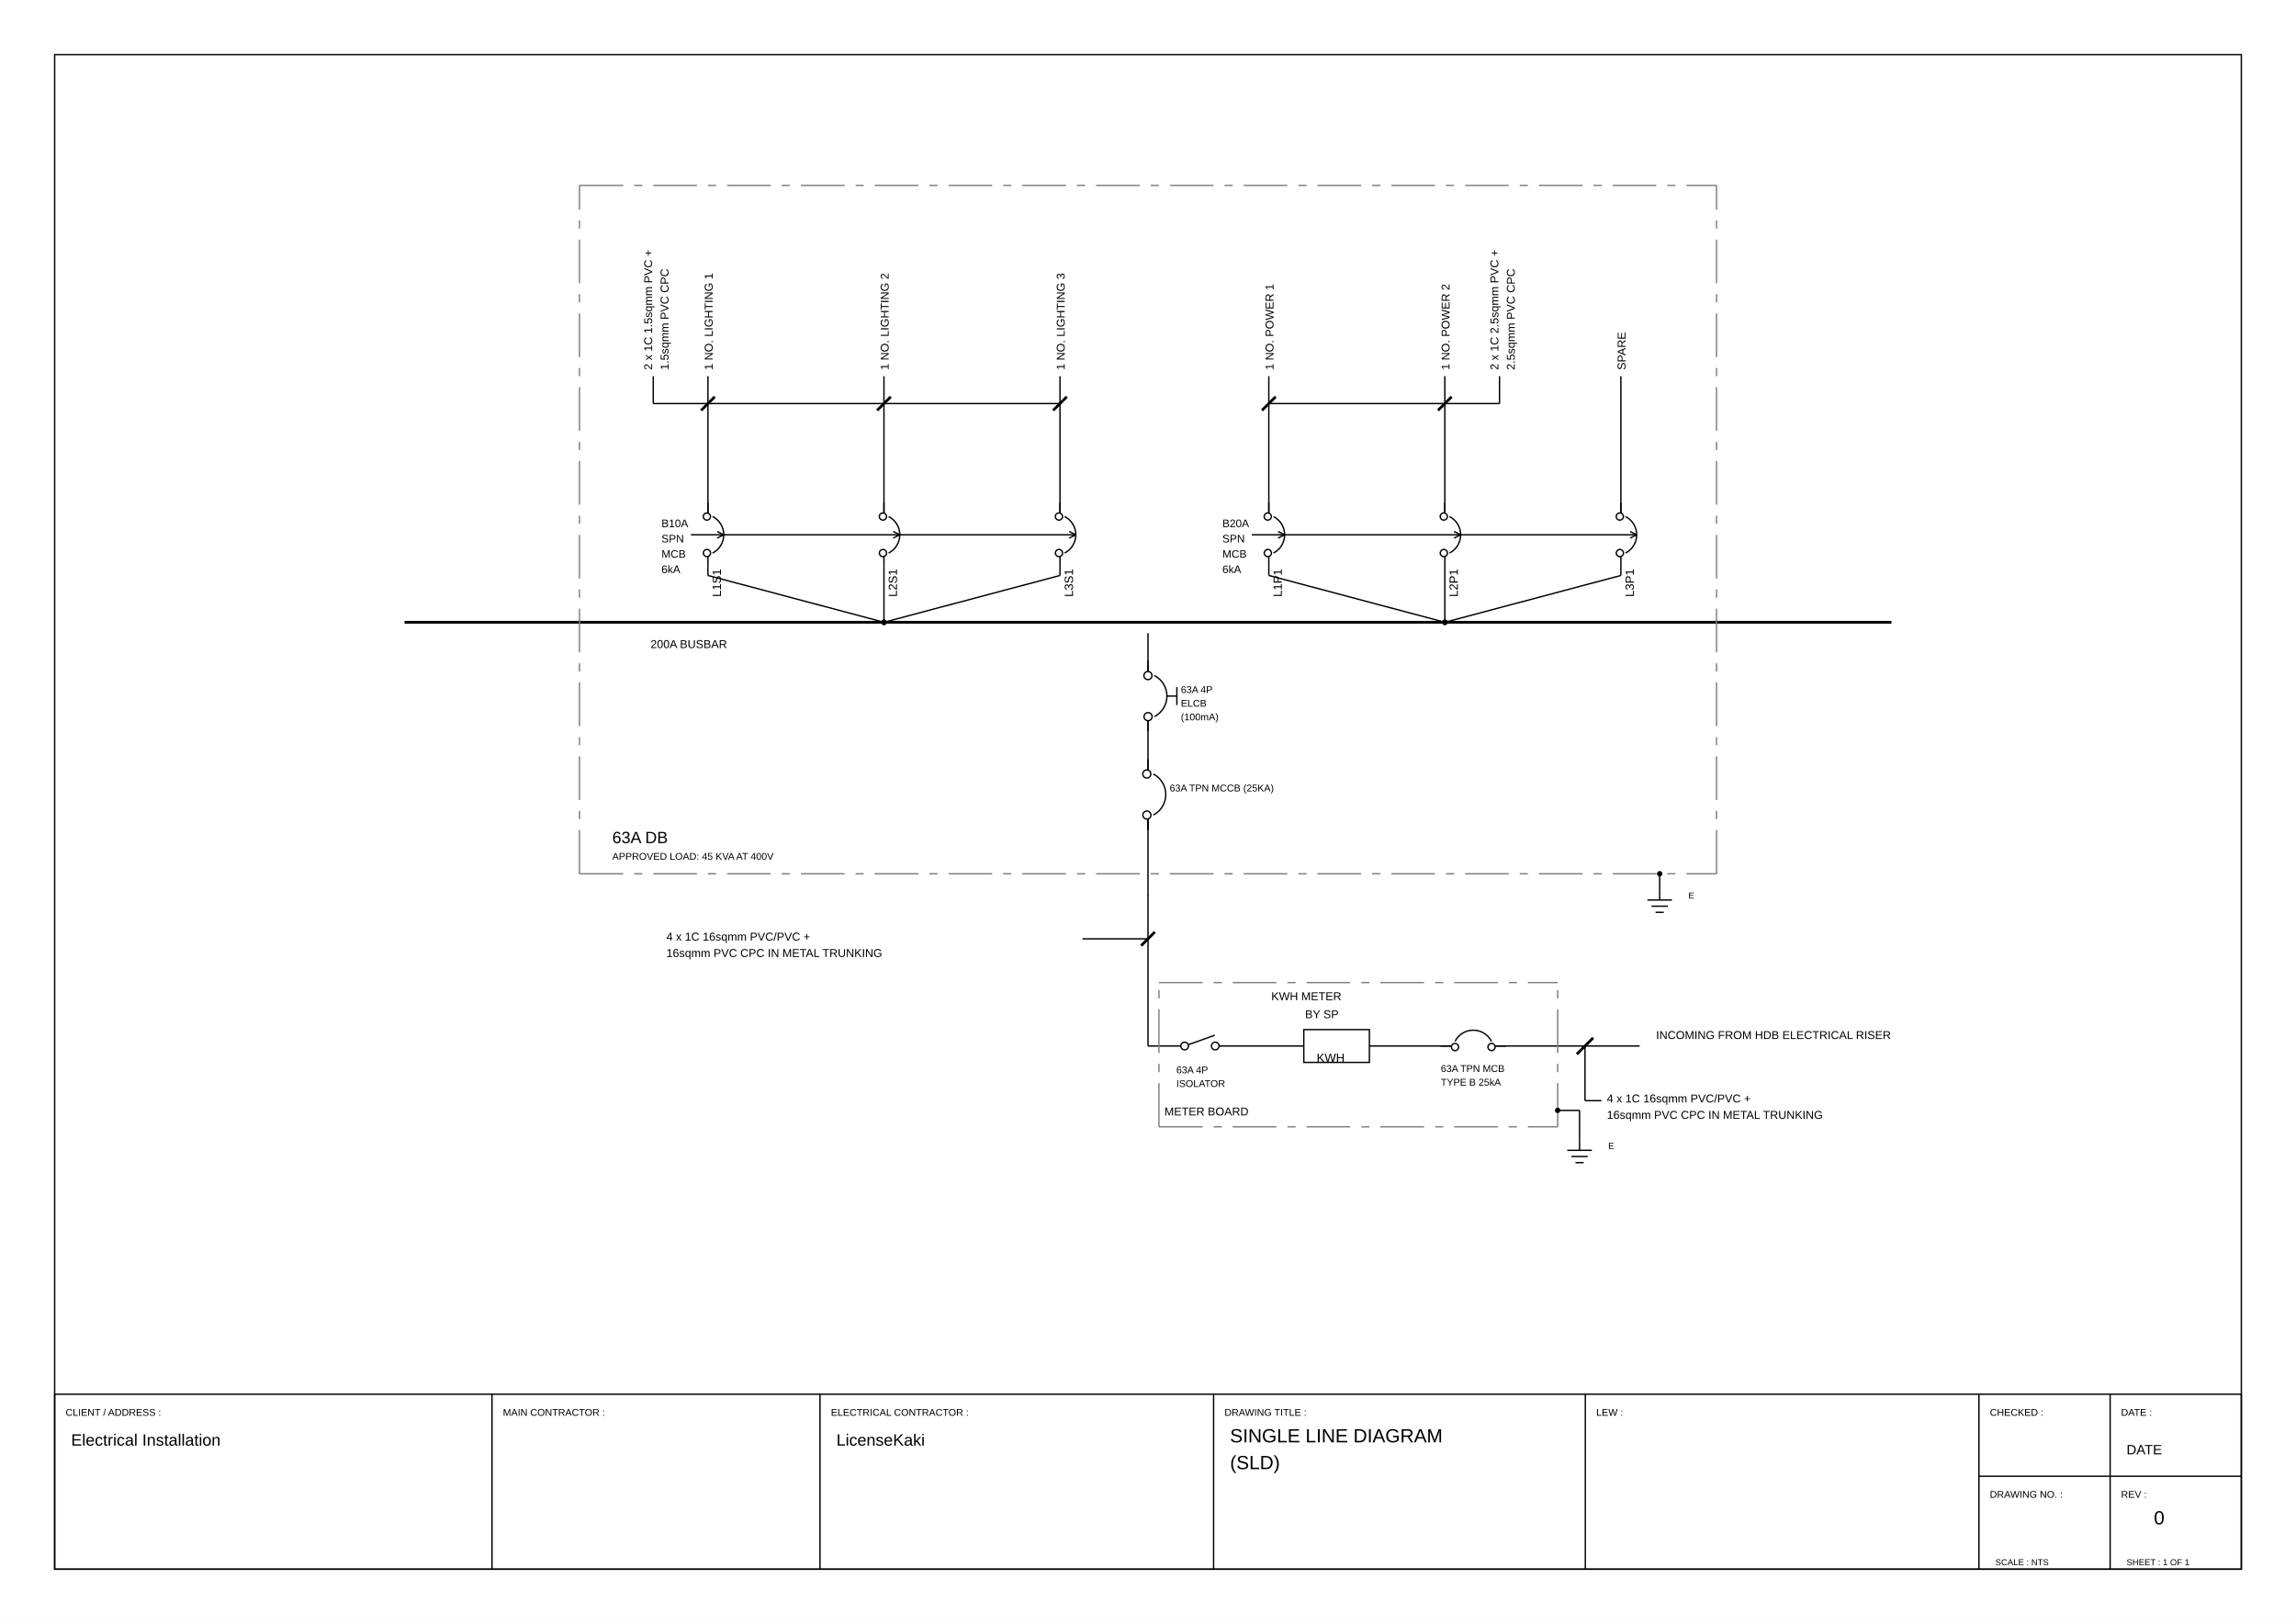
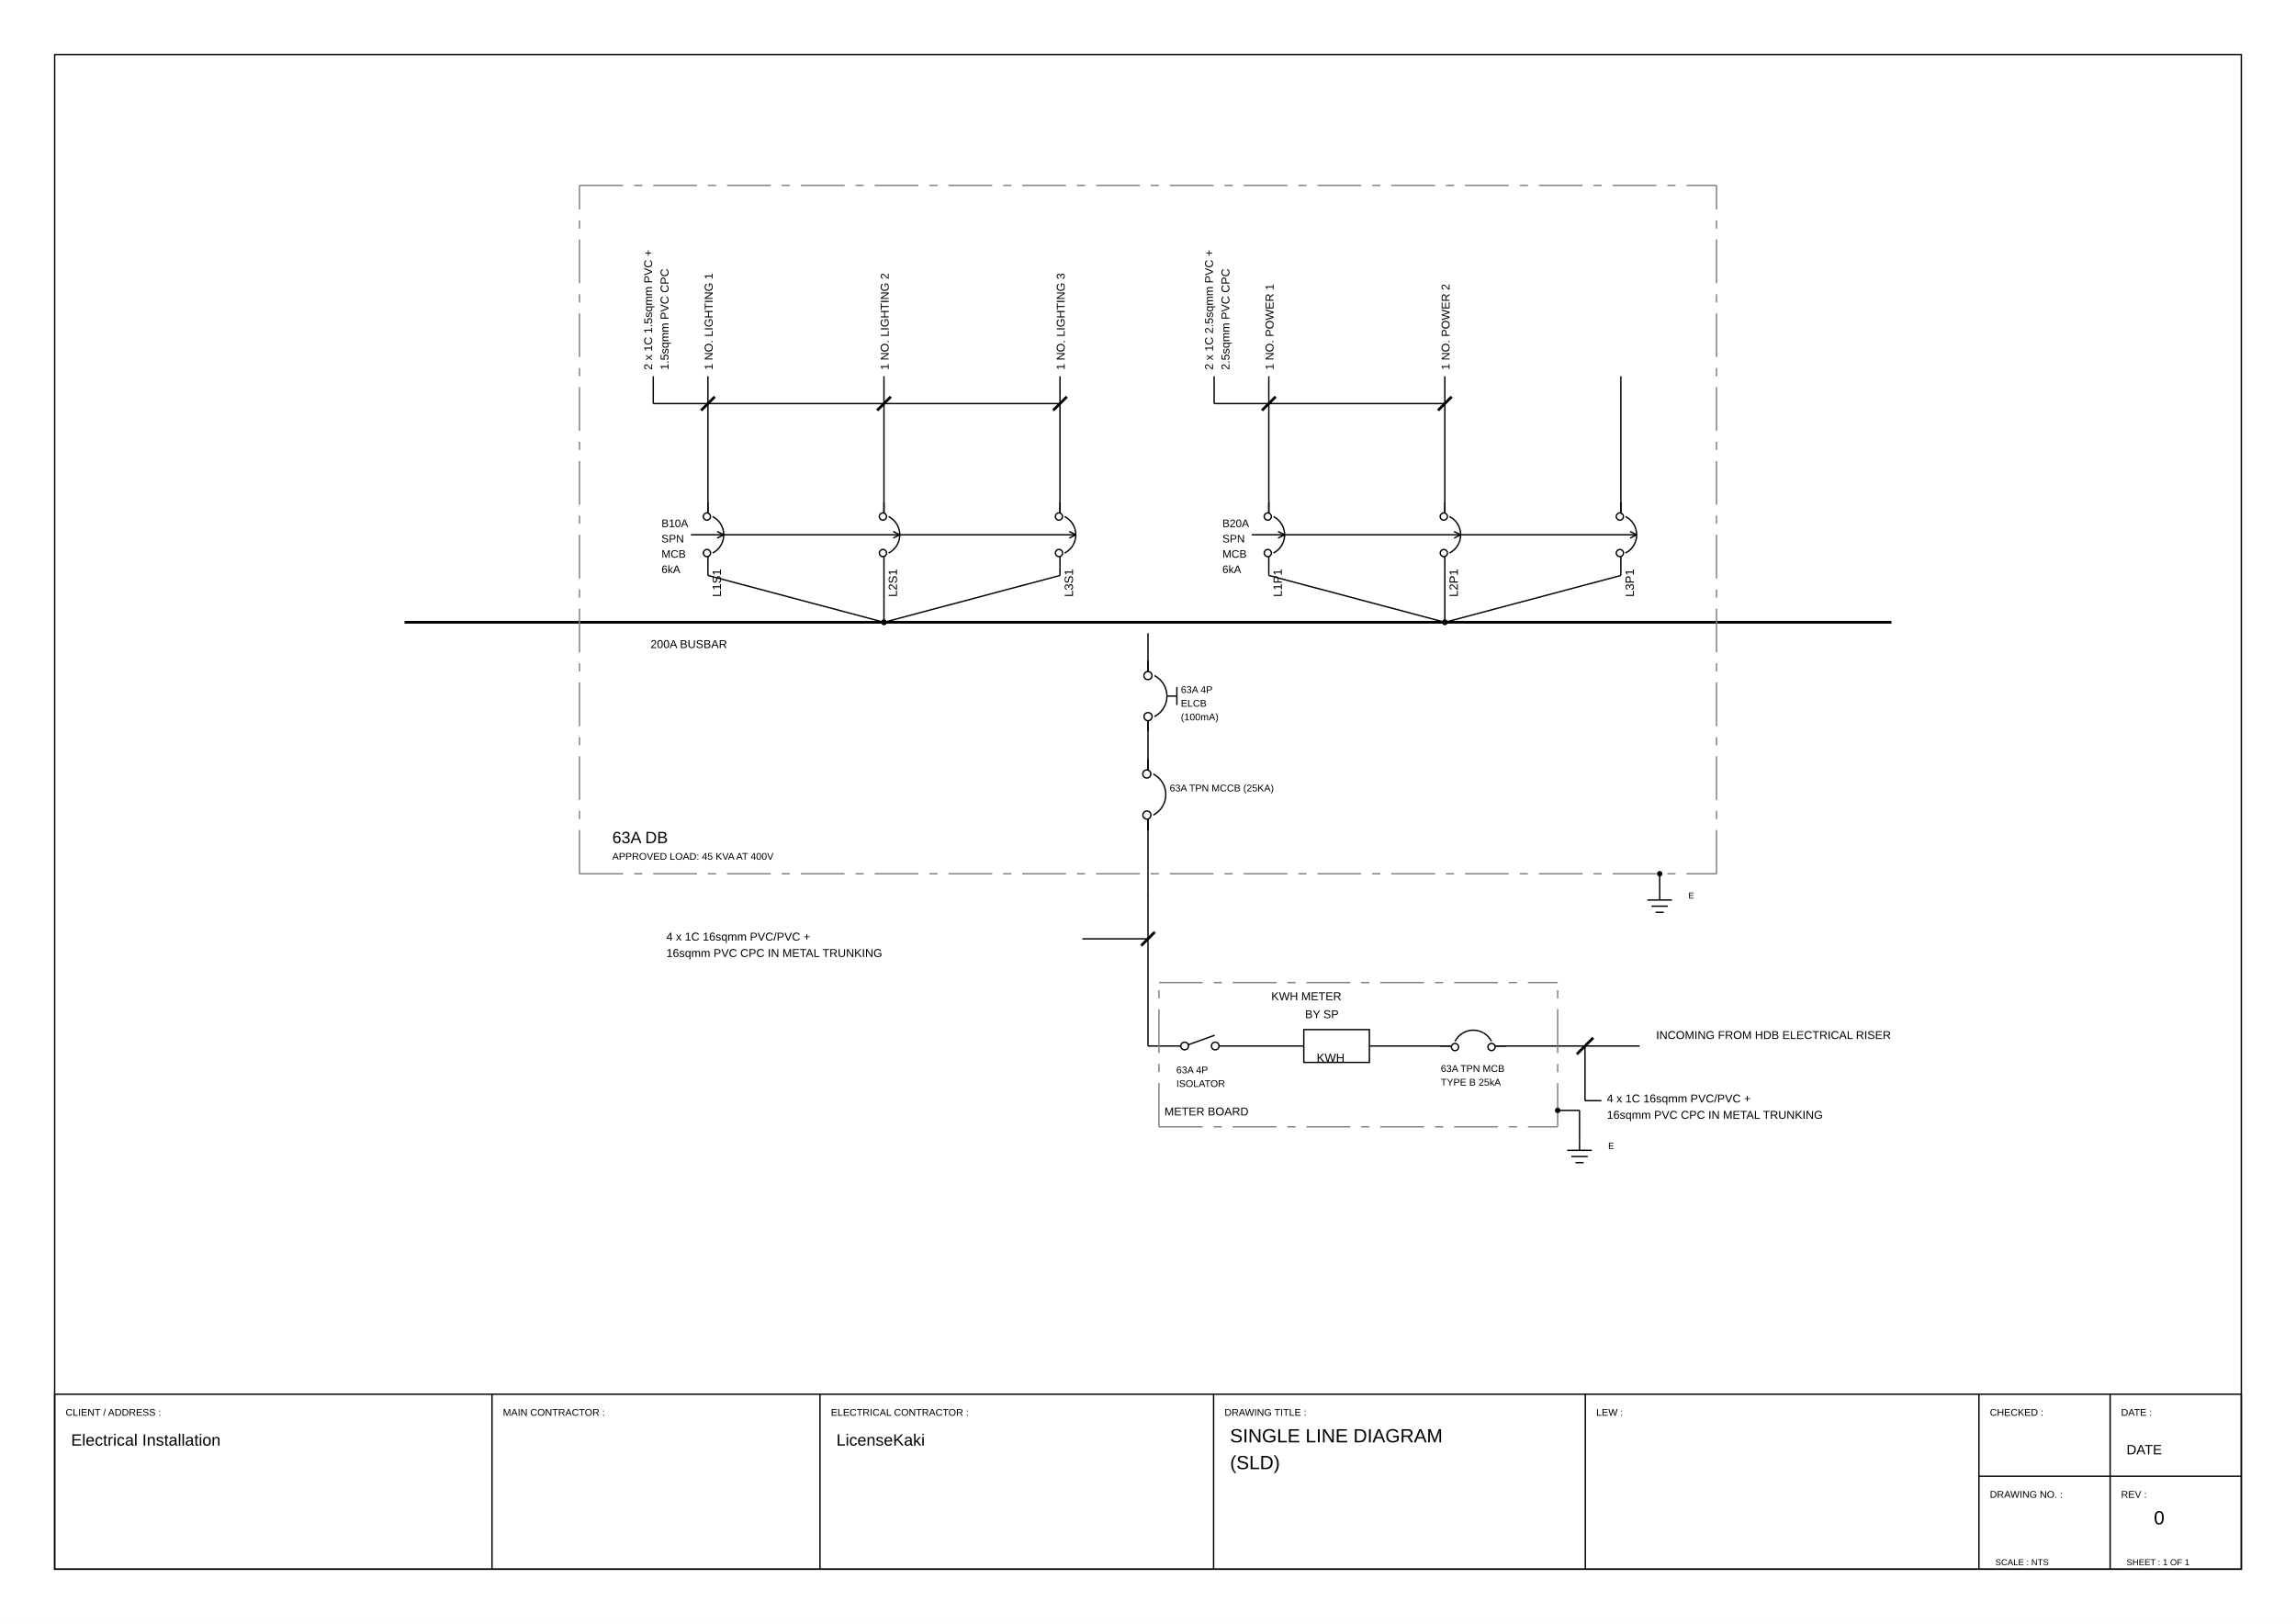
<svg xmlns="http://www.w3.org/2000/svg" viewBox="0 0 420.0 297.0" width="420.0mm" height="297.0mm">
  <rect width="420.0" height="297.0" fill="white" />
  <polygon points="10.00,287.00 410.00,287.00 410.00,10.00 10.00,10.00" stroke="#000000" stroke-width="0.25" fill="none" />
  <polygon points="10.00,287.00 410.00,287.00 410.00,255.00 10.00,255.00" stroke="#000000" stroke-width="0.25" fill="none" />
  <line x1="90.00" y1="255.00" x2="90.00" y2="287.00" stroke="#000000" stroke-width="0.25" fill="none" />
  <line x1="150.00" y1="255.00" x2="150.00" y2="287.00" stroke="#000000" stroke-width="0.25" fill="none" />
  <line x1="222.00" y1="255.00" x2="222.00" y2="287.00" stroke="#000000" stroke-width="0.25" fill="none" />
  <line x1="290.00" y1="255.00" x2="290.00" y2="287.00" stroke="#000000" stroke-width="0.25" fill="none" />
  <line x1="362.00" y1="255.00" x2="362.00" y2="287.00" stroke="#000000" stroke-width="0.25" fill="none" />
  <line x1="362.00" y1="270.00" x2="410.00" y2="270.00" stroke="#000000" stroke-width="0.25" fill="none" />
  <line x1="386.00" y1="255.00" x2="386.00" y2="287.00" stroke="#000000" stroke-width="0.25" fill="none" />
  <text x="12.00" y="258.94" font-family="Arial, Helvetica, sans-serif" font-size="1.8" fill="#000000">CLIENT / ADDRESS :</text>
  <text x="92.00" y="258.94" font-family="Arial, Helvetica, sans-serif" font-size="1.8" fill="#000000">MAIN CONTRACTOR :</text>
  <text x="152.00" y="258.94" font-family="Arial, Helvetica, sans-serif" font-size="1.8" fill="#000000">ELECTRICAL CONTRACTOR :</text>
  <text x="224.00" y="258.94" font-family="Arial, Helvetica, sans-serif" font-size="1.8" fill="#000000">DRAWING TITLE :</text>
  <text x="292.00" y="258.94" font-family="Arial, Helvetica, sans-serif" font-size="1.8" fill="#000000">LEW :</text>
  <text x="364.00" y="258.94" font-family="Arial, Helvetica, sans-serif" font-size="1.8" fill="#000000">CHECKED :</text>
  <text x="388.00" y="258.94" font-family="Arial, Helvetica, sans-serif" font-size="1.8" fill="#000000">DATE :</text>
  <text x="364.00" y="273.94" font-family="Arial, Helvetica, sans-serif" font-size="1.8" fill="#000000">DRAWING NO. :</text>
  <text x="388.00" y="273.94" font-family="Arial, Helvetica, sans-serif" font-size="1.8" fill="#000000">REV :</text>
  <circle cx="222.30" cy="191.31" r="0.70" stroke="#000000" stroke-width="0.25" fill="none" />
  <circle cx="216.70" cy="191.31" r="0.70" stroke="#000000" stroke-width="0.25" fill="none" />
  <polyline points="217.36,191.08 222.21,189.34" stroke="#000000" stroke-width="0.25" fill="none" />
  <text x="215.18" y="196.30" font-family="Arial, Helvetica, sans-serif" font-size="1.8" fill="#000000">
    <tspan x="215.18">63A 4P</tspan>
    <tspan x="215.18" dy="2.5">ISOLATOR</tspan>
  </text>
  <polygon points="238.50,188.31 250.50,188.31 250.50,194.31 238.50,194.31" stroke="#000000" stroke-width="0.25" fill="none" />
  <text x="240.84" y="194.23" font-family="Arial, Helvetica, sans-serif" font-size="2.2" fill="#000000">KWH</text>
  <text x="232.55" y="182.93" font-family="Arial, Helvetica, sans-serif" font-size="2.1" fill="#000000">KWH METER</text>
  <text x="238.74" y="186.23" font-family="Arial, Helvetica, sans-serif" font-size="2.1" fill="#000000">BY SP</text>
  <path d="M 272.84,190.46 A 3.75,3.75 0 0,0 266.16,190.46" stroke="#000000" stroke-width="0.25" fill="none" />
  <circle cx="266.16" cy="191.50" r="0.66" stroke="#000000" stroke-width="0.25" fill="none" />
  <circle cx="272.84" cy="191.49" r="0.66" stroke="#000000" stroke-width="0.25" fill="none" />
  <line x1="265.50" y1="191.31" x2="263.50" y2="191.31" stroke="#000000" stroke-width="0.25" fill="none" />
  <line x1="273.50" y1="191.31" x2="275.50" y2="191.31" stroke="#000000" stroke-width="0.25" fill="none" />
  <text x="263.56" y="196.05" font-family="Arial, Helvetica, sans-serif" font-size="1.8" fill="#000000">
    <tspan x="263.56">63A TPN MCB</tspan>
    <tspan x="263.56" dy="2.5">TYPE B 25kA</tspan>
  </text>
  <text x="302.94" y="190.03" font-family="Arial, Helvetica, sans-serif" font-size="2.1" fill="#000000">INCOMING FROM HDB ELECTRICAL RISER</text>
  <text x="293.94" y="201.63" font-family="Arial, Helvetica, sans-serif" font-size="2.1" fill="#000000">
    <tspan x="293.94">4 x 1C 16sqmm PVC/PVC +</tspan>
    <tspan x="293.94" dy="3.0">16sqmm PVC CPC IN METAL TRUNKING</tspan>
  </text>
  <text x="213.00" y="204.01" font-family="Arial, Helvetica, sans-serif" font-size="2.1" fill="#000000">METER BOARD</text>
  <line x1="288.94" y1="208.59" x2="288.94" y2="210.39" stroke="#000000" stroke-width="0.25" fill="none" />
  <line x1="286.69" y1="210.39" x2="291.19" y2="210.39" stroke="#000000" stroke-width="0.25" fill="none" />
  <line x1="287.44" y1="211.52" x2="290.44" y2="211.52" stroke="#000000" stroke-width="0.25" fill="none" />
  <line x1="288.19" y1="212.64" x2="289.69" y2="212.64" stroke="#000000" stroke-width="0.25" fill="none" />
  <text x="294.19" y="210.12" font-family="Arial, Helvetica, sans-serif" font-size="1.6" fill="#000000">E</text>
  <path d="M 210.96,149.07 A 4.22,4.22 0 0,0 210.96,141.56" stroke="#000000" stroke-width="0.25" fill="none" />
  <circle cx="209.78" cy="141.56" r="0.74" stroke="#000000" stroke-width="0.25" fill="none" />
  <circle cx="209.80" cy="149.07" r="0.74" stroke="#000000" stroke-width="0.25" fill="none" />
  <line x1="210.00" y1="149.81" x2="210.00" y2="151.81" stroke="#000000" stroke-width="0.25" fill="none" />
  <line x1="210.00" y1="140.81" x2="210.00" y2="138.81" stroke="#000000" stroke-width="0.25" fill="none" />
  <text x="213.96" y="144.75" font-family="Arial, Helvetica, sans-serif" font-size="1.8" fill="#000000">63A TPN MCCB (25KA)</text>
  <path d="M 211.17,131.07 A 4.22,4.22 0 0,0 211.17,123.56" stroke="#000000" stroke-width="0.25" fill="none" />
  <circle cx="209.99" cy="123.56" r="0.74" stroke="#000000" stroke-width="0.25" fill="none" />
  <circle cx="210.01" cy="131.07" r="0.74" stroke="#000000" stroke-width="0.25" fill="none" />
  <line x1="213.47" y1="127.31" x2="215.28" y2="127.31" stroke="#000000" stroke-width="0.25" fill="none" />
  <line x1="215.28" y1="128.95" x2="215.28" y2="125.67" stroke="#000000" stroke-width="0.25" fill="none" />
  <line x1="210.00" y1="131.81" x2="210.00" y2="133.81" stroke="#000000" stroke-width="0.25" fill="none" />
  <line x1="210.00" y1="122.81" x2="210.00" y2="120.81" stroke="#000000" stroke-width="0.25" fill="none" />
  <text x="216.01" y="126.75" font-family="Arial, Helvetica, sans-serif" font-size="1.8" fill="#000000">
    <tspan x="216.01">63A 4P</tspan>
    <tspan x="216.01" dy="2.5">ELCB </tspan>
    <tspan x="216.01" dy="2.5">(100mA)</tspan>
  </text>
  <line x1="74.00" y1="113.81" x2="346.00" y2="113.81" stroke="#000000" stroke-width="0.50" fill="none" />
  <text x="119.00" y="118.53" font-family="Arial, Helvetica, sans-serif" font-size="2.1" fill="#000000">200A BUSBAR</text>
  <text x="131.00" y="110.07" font-family="Arial, Helvetica, sans-serif" font-size="2.2" fill="#000000" transform="rotate(-90.0,131.00,109.19)">L1S1</text>
  <path d="M 130.35,101.15 A 3.75,3.75 0 0,0 130.35,94.47" stroke="#000000" stroke-width="0.25" fill="none" />
  <circle cx="129.31" cy="94.47" r="0.66" stroke="#000000" stroke-width="0.25" fill="none" />
  <circle cx="129.32" cy="101.15" r="0.66" stroke="#000000" stroke-width="0.25" fill="none" />
  <line x1="129.50" y1="101.81" x2="129.50" y2="103.81" stroke="#000000" stroke-width="0.25" fill="none" />
  <line x1="129.50" y1="93.81" x2="129.50" y2="91.81" stroke="#000000" stroke-width="0.25" fill="none" />
  <line x1="126.39" y1="97.81" x2="132.39" y2="97.81" stroke="#000000" stroke-width="0.25" fill="none" />
  <line x1="132.39" y1="97.81" x2="131.19" y2="97.21" stroke="#000000" stroke-width="0.25" fill="none" />
  <line x1="132.39" y1="97.81" x2="131.19" y2="98.41" stroke="#000000" stroke-width="0.25" fill="none" />
  <text x="121.00" y="96.41" font-family="Arial, Helvetica, sans-serif" font-size="2.0" fill="#000000">
    <tspan x="121.00">B10A</tspan>
    <tspan x="121.00" dy="2.8">SPN</tspan>
    <tspan x="121.00" dy="2.8">MCB</tspan>
    <tspan x="121.00" dy="2.8">6kA</tspan>
  </text>
  <text x="129.50" y="68.53" font-family="Arial, Helvetica, sans-serif" font-size="2.1" fill="#000000" transform="rotate(-90.0,129.50,67.67)">1 NO. LIGHTING 1</text>
  <text x="163.20" y="110.07" font-family="Arial, Helvetica, sans-serif" font-size="2.2" fill="#000000" transform="rotate(-90.0,163.20,109.19)">L2S1</text>
  <path d="M 162.55,101.15 A 3.75,3.75 0 0,0 162.55,94.47" stroke="#000000" stroke-width="0.25" fill="none" />
  <circle cx="161.51" cy="94.47" r="0.66" stroke="#000000" stroke-width="0.25" fill="none" />
  <circle cx="161.52" cy="101.15" r="0.66" stroke="#000000" stroke-width="0.25" fill="none" />
  <line x1="161.70" y1="101.81" x2="161.70" y2="103.81" stroke="#000000" stroke-width="0.25" fill="none" />
  <line x1="161.70" y1="93.81" x2="161.70" y2="91.81" stroke="#000000" stroke-width="0.25" fill="none" />
  <line x1="132.39" y1="97.81" x2="164.59" y2="97.81" stroke="#000000" stroke-width="0.25" fill="none" />
  <line x1="164.59" y1="97.81" x2="163.39" y2="97.21" stroke="#000000" stroke-width="0.25" fill="none" />
  <line x1="164.59" y1="97.81" x2="163.39" y2="98.41" stroke="#000000" stroke-width="0.25" fill="none" />
  <text x="161.70" y="68.53" font-family="Arial, Helvetica, sans-serif" font-size="2.1" fill="#000000" transform="rotate(-90.0,161.70,67.67)">1 NO. LIGHTING 2</text>
  <text x="195.40" y="110.07" font-family="Arial, Helvetica, sans-serif" font-size="2.2" fill="#000000" transform="rotate(-90.0,195.40,109.19)">L3S1</text>
  <path d="M 194.75,101.15 A 3.75,3.75 0 0,0 194.75,94.47" stroke="#000000" stroke-width="0.25" fill="none" />
  <circle cx="193.71" cy="94.47" r="0.66" stroke="#000000" stroke-width="0.25" fill="none" />
  <circle cx="193.72" cy="101.15" r="0.66" stroke="#000000" stroke-width="0.25" fill="none" />
  <line x1="193.90" y1="101.81" x2="193.90" y2="103.81" stroke="#000000" stroke-width="0.25" fill="none" />
  <line x1="193.90" y1="93.81" x2="193.90" y2="91.81" stroke="#000000" stroke-width="0.25" fill="none" />
  <line x1="164.59" y1="97.81" x2="196.79" y2="97.81" stroke="#000000" stroke-width="0.25" fill="none" />
  <line x1="196.79" y1="97.81" x2="195.59" y2="97.21" stroke="#000000" stroke-width="0.25" fill="none" />
  <line x1="196.79" y1="97.81" x2="195.59" y2="98.41" stroke="#000000" stroke-width="0.25" fill="none" />
  <text x="193.90" y="68.53" font-family="Arial, Helvetica, sans-serif" font-size="2.1" fill="#000000" transform="rotate(-90.0,193.90,67.67)">1 NO. LIGHTING 3</text>
  <text x="233.60" y="110.07" font-family="Arial, Helvetica, sans-serif" font-size="2.2" fill="#000000" transform="rotate(-90.0,233.60,109.19)">L1P1</text>
  <path d="M 232.95,101.15 A 3.75,3.75 0 0,0 232.95,94.47" stroke="#000000" stroke-width="0.25" fill="none" />
  <circle cx="231.91" cy="94.47" r="0.66" stroke="#000000" stroke-width="0.25" fill="none" />
  <circle cx="231.92" cy="101.15" r="0.66" stroke="#000000" stroke-width="0.25" fill="none" />
  <line x1="232.10" y1="101.81" x2="232.10" y2="103.81" stroke="#000000" stroke-width="0.25" fill="none" />
  <line x1="232.10" y1="93.81" x2="232.10" y2="91.81" stroke="#000000" stroke-width="0.25" fill="none" />
  <line x1="228.99" y1="97.81" x2="234.99" y2="97.81" stroke="#000000" stroke-width="0.25" fill="none" />
  <line x1="234.99" y1="97.81" x2="233.79" y2="97.21" stroke="#000000" stroke-width="0.25" fill="none" />
  <line x1="234.99" y1="97.81" x2="233.79" y2="98.41" stroke="#000000" stroke-width="0.25" fill="none" />
  <text x="223.60" y="96.41" font-family="Arial, Helvetica, sans-serif" font-size="2.0" fill="#000000">
    <tspan x="223.60">B20A</tspan>
    <tspan x="223.60" dy="2.8">SPN</tspan>
    <tspan x="223.60" dy="2.8">MCB</tspan>
    <tspan x="223.60" dy="2.8">6kA</tspan>
  </text>
  <text x="232.10" y="68.53" font-family="Arial, Helvetica, sans-serif" font-size="2.1" fill="#000000" transform="rotate(-90.0,232.10,67.67)">1 NO. POWER 1</text>
  <text x="265.80" y="110.07" font-family="Arial, Helvetica, sans-serif" font-size="2.2" fill="#000000" transform="rotate(-90.0,265.80,109.19)">L2P1</text>
  <path d="M 265.15,101.15 A 3.75,3.75 0 0,0 265.15,94.47" stroke="#000000" stroke-width="0.25" fill="none" />
  <circle cx="264.11" cy="94.47" r="0.66" stroke="#000000" stroke-width="0.25" fill="none" />
  <circle cx="264.12" cy="101.15" r="0.66" stroke="#000000" stroke-width="0.25" fill="none" />
  <line x1="264.30" y1="101.81" x2="264.30" y2="103.81" stroke="#000000" stroke-width="0.25" fill="none" />
  <line x1="264.30" y1="93.81" x2="264.30" y2="91.81" stroke="#000000" stroke-width="0.25" fill="none" />
  <line x1="234.99" y1="97.81" x2="267.19" y2="97.81" stroke="#000000" stroke-width="0.25" fill="none" />
  <line x1="267.19" y1="97.81" x2="265.99" y2="97.21" stroke="#000000" stroke-width="0.25" fill="none" />
  <line x1="267.19" y1="97.81" x2="265.99" y2="98.41" stroke="#000000" stroke-width="0.25" fill="none" />
  <text x="264.30" y="68.53" font-family="Arial, Helvetica, sans-serif" font-size="2.1" fill="#000000" transform="rotate(-90.0,264.30,67.67)">1 NO. POWER 2</text>
  <text x="298.00" y="110.07" font-family="Arial, Helvetica, sans-serif" font-size="2.2" fill="#000000" transform="rotate(-90.0,298.00,109.19)">L3P1</text>
  <path d="M 297.35,101.15 A 3.75,3.75 0 0,0 297.35,94.47" stroke="#000000" stroke-width="0.25" fill="none" />
  <circle cx="296.31" cy="94.47" r="0.66" stroke="#000000" stroke-width="0.25" fill="none" />
  <circle cx="296.32" cy="101.15" r="0.66" stroke="#000000" stroke-width="0.25" fill="none" />
  <line x1="296.50" y1="101.81" x2="296.50" y2="103.81" stroke="#000000" stroke-width="0.25" fill="none" />
  <line x1="296.50" y1="93.81" x2="296.50" y2="91.81" stroke="#000000" stroke-width="0.25" fill="none" />
  <line x1="267.19" y1="97.81" x2="299.39" y2="97.81" stroke="#000000" stroke-width="0.25" fill="none" />
  <line x1="299.39" y1="97.81" x2="298.19" y2="97.21" stroke="#000000" stroke-width="0.25" fill="none" />
  <line x1="299.39" y1="97.81" x2="298.19" y2="98.41" stroke="#000000" stroke-width="0.25" fill="none" />
-   <text x="296.50" y="68.53" font-family="Arial, Helvetica, sans-serif" font-size="2.1" fill="#000000" transform="rotate(-90.0,296.50,67.67)">SPARE</text>
  <text x="118.43" y="68.53" font-family="Arial, Helvetica, sans-serif" font-size="2.1" fill="#000000" transform="rotate(-90.0,118.43,67.67)">2 x 1C 1.5sqmm PVC +</text>
  <text x="121.43" y="68.53" font-family="Arial, Helvetica, sans-serif" font-size="2.1" fill="#000000" transform="rotate(-90.0,121.43,67.67)">1.5sqmm PVC CPC</text>
-   <text x="273.23" y="68.53" font-family="Arial, Helvetica, sans-serif" font-size="2.1" fill="#000000" transform="rotate(-90.0,273.23,67.67)">2 x 1C 2.5sqmm PVC +</text>
-   <text x="276.23" y="68.53" font-family="Arial, Helvetica, sans-serif" font-size="2.1" fill="#000000" transform="rotate(-90.0,276.23,67.67)">2.5sqmm PVC CPC</text>
+   <text x="221.03" y="68.53" font-family="Arial, Helvetica, sans-serif" font-size="2.1" fill="#000000" transform="rotate(-90.0,221.03,67.67)">2 x 1C 2.5sqmm PVC +</text>
+   <text x="224.03" y="68.53" font-family="Arial, Helvetica, sans-serif" font-size="2.1" fill="#000000" transform="rotate(-90.0,224.03,67.67)">2.5sqmm PVC CPC</text>
  <text x="112.00" y="154.21" font-family="Arial, Helvetica, sans-serif" font-size="3.0" fill="#000000">63A DB</text>
  <text x="112.00" y="157.25" font-family="Arial, Helvetica, sans-serif" font-size="1.8" fill="#000000">APPROVED LOAD: 45 KVA AT 400V</text>
  <line x1="303.60" y1="162.81" x2="303.60" y2="164.61" stroke="#000000" stroke-width="0.25" fill="none" />
  <line x1="301.35" y1="164.61" x2="305.85" y2="164.61" stroke="#000000" stroke-width="0.25" fill="none" />
  <line x1="302.10" y1="165.74" x2="305.10" y2="165.74" stroke="#000000" stroke-width="0.25" fill="none" />
  <line x1="302.85" y1="166.86" x2="304.35" y2="166.86" stroke="#000000" stroke-width="0.25" fill="none" />
  <text x="308.85" y="164.34" font-family="Arial, Helvetica, sans-serif" font-size="1.6" fill="#000000">E</text>
  <text x="121.89" y="172.03" font-family="Arial, Helvetica, sans-serif" font-size="2.1" fill="#000000">
    <tspan x="121.89">4 x 1C 16sqmm PVC/PVC +</tspan>
    <tspan x="121.89" dy="3.0">16sqmm PVC CPC IN METAL TRUNKING</tspan>
  </text>
  <line x1="210.00" y1="191.31" x2="216.00" y2="191.31" stroke="#000000" stroke-width="0.25" fill="none" />
  <line x1="223.00" y1="191.31" x2="238.50" y2="191.31" stroke="#000000" stroke-width="0.25" fill="none" />
  <line x1="250.50" y1="191.31" x2="265.50" y2="191.31" stroke="#000000" stroke-width="0.25" fill="none" />
  <line x1="273.50" y1="191.31" x2="299.94" y2="191.31" stroke="#000000" stroke-width="0.25" fill="none" />
  <line x1="288.44" y1="192.81" x2="291.44" y2="189.81" stroke="#000000" stroke-width="0.50" fill="none" />
  <line x1="289.94" y1="191.31" x2="289.94" y2="201.31" stroke="#000000" stroke-width="0.25" fill="none" />
  <line x1="289.94" y1="201.31" x2="292.94" y2="201.31" stroke="#000000" stroke-width="0.25" fill="none" />
  <line x1="210.00" y1="191.31" x2="210.00" y2="163.71" stroke="#000000" stroke-width="0.25" fill="none" />
  <line x1="208.75" y1="172.96" x2="211.25" y2="170.46" stroke="#000000" stroke-width="0.50" fill="none" />
  <line x1="210.00" y1="171.71" x2="198.00" y2="171.71" stroke="#000000" stroke-width="0.25" fill="none" />
  <line x1="284.94" y1="203.09" x2="288.94" y2="203.09" stroke="#000000" stroke-width="0.25" fill="none" />
  <line x1="288.94" y1="203.09" x2="288.94" y2="208.59" stroke="#000000" stroke-width="0.25" fill="none" />
  <line x1="210.00" y1="163.81" x2="210.00" y2="149.81" stroke="#000000" stroke-width="0.25" fill="none" />
  <line x1="210.00" y1="151.81" x2="210.00" y2="149.81" stroke="#000000" stroke-width="0.25" fill="none" />
  <line x1="210.00" y1="140.81" x2="210.00" y2="138.81" stroke="#000000" stroke-width="0.25" fill="none" />
  <line x1="210.00" y1="138.81" x2="210.00" y2="133.81" stroke="#000000" stroke-width="0.25" fill="none" />
  <line x1="210.00" y1="133.81" x2="210.00" y2="131.81" stroke="#000000" stroke-width="0.25" fill="none" />
  <line x1="210.00" y1="122.81" x2="210.00" y2="120.81" stroke="#000000" stroke-width="0.25" fill="none" />
  <line x1="210.00" y1="120.81" x2="210.00" y2="115.81" stroke="#000000" stroke-width="0.25" fill="none" />
  <line x1="129.50" y1="105.25" x2="129.50" y2="103.81" stroke="#000000" stroke-width="0.25" fill="none" />
  <line x1="129.50" y1="93.81" x2="129.50" y2="91.81" stroke="#000000" stroke-width="0.25" fill="none" />
  <line x1="129.50" y1="91.81" x2="129.50" y2="68.81" stroke="#000000" stroke-width="0.25" fill="none" />
  <line x1="161.70" y1="113.81" x2="161.70" y2="103.81" stroke="#000000" stroke-width="0.25" fill="none" />
  <line x1="161.70" y1="93.81" x2="161.70" y2="91.81" stroke="#000000" stroke-width="0.25" fill="none" />
  <line x1="161.70" y1="91.81" x2="161.70" y2="68.81" stroke="#000000" stroke-width="0.25" fill="none" />
  <line x1="193.90" y1="105.25" x2="193.90" y2="103.81" stroke="#000000" stroke-width="0.25" fill="none" />
  <line x1="193.90" y1="93.81" x2="193.90" y2="91.81" stroke="#000000" stroke-width="0.25" fill="none" />
  <line x1="193.90" y1="91.81" x2="193.90" y2="68.81" stroke="#000000" stroke-width="0.25" fill="none" />
  <line x1="232.10" y1="105.25" x2="232.10" y2="103.81" stroke="#000000" stroke-width="0.25" fill="none" />
  <line x1="232.10" y1="93.81" x2="232.10" y2="91.81" stroke="#000000" stroke-width="0.25" fill="none" />
  <line x1="232.10" y1="91.81" x2="232.10" y2="68.81" stroke="#000000" stroke-width="0.25" fill="none" />
  <line x1="264.30" y1="113.81" x2="264.30" y2="103.81" stroke="#000000" stroke-width="0.25" fill="none" />
  <line x1="264.30" y1="93.81" x2="264.30" y2="91.81" stroke="#000000" stroke-width="0.25" fill="none" />
  <line x1="264.30" y1="91.81" x2="264.30" y2="68.81" stroke="#000000" stroke-width="0.25" fill="none" />
  <line x1="296.50" y1="105.25" x2="296.50" y2="103.81" stroke="#000000" stroke-width="0.25" fill="none" />
  <line x1="296.50" y1="93.81" x2="296.50" y2="91.81" stroke="#000000" stroke-width="0.25" fill="none" />
  <line x1="296.50" y1="91.81" x2="296.50" y2="68.81" stroke="#000000" stroke-width="0.25" fill="none" />
  <line x1="119.50" y1="73.81" x2="193.90" y2="73.81" stroke="#000000" stroke-width="0.25" fill="none" />
  <line x1="128.25" y1="75.06" x2="130.75" y2="72.56" stroke="#000000" stroke-width="0.50" fill="none" />
  <line x1="160.45" y1="75.06" x2="162.95" y2="72.56" stroke="#000000" stroke-width="0.50" fill="none" />
  <line x1="192.65" y1="75.06" x2="195.15" y2="72.56" stroke="#000000" stroke-width="0.50" fill="none" />
  <line x1="119.50" y1="73.81" x2="119.50" y2="68.81" stroke="#000000" stroke-width="0.25" fill="none" />
-   <line x1="232.10" y1="73.81" x2="274.30" y2="73.81" stroke="#000000" stroke-width="0.25" fill="none" />
+   <line x1="222.10" y1="73.81" x2="264.30" y2="73.81" stroke="#000000" stroke-width="0.25" fill="none" />
  <line x1="230.85" y1="75.06" x2="233.35" y2="72.56" stroke="#000000" stroke-width="0.50" fill="none" />
  <line x1="263.05" y1="75.06" x2="265.55" y2="72.56" stroke="#000000" stroke-width="0.50" fill="none" />
-   <line x1="274.30" y1="73.81" x2="274.30" y2="68.81" stroke="#000000" stroke-width="0.25" fill="none" />
+   <line x1="222.10" y1="73.81" x2="222.10" y2="68.81" stroke="#000000" stroke-width="0.25" fill="none" />
  <line x1="303.60" y1="159.81" x2="303.60" y2="162.81" stroke="#000000" stroke-width="0.25" fill="none" />
  <line x1="161.70" y1="113.81" x2="129.50" y2="105.25" stroke="#000000" stroke-width="0.25" fill="none" />
  <line x1="161.70" y1="113.81" x2="193.90" y2="105.25" stroke="#000000" stroke-width="0.25" fill="none" />
  <line x1="264.30" y1="113.81" x2="232.10" y2="105.25" stroke="#000000" stroke-width="0.25" fill="none" />
  <line x1="264.30" y1="113.81" x2="296.50" y2="105.25" stroke="#000000" stroke-width="0.25" fill="none" />
  <line x1="212.00" y1="206.09" x2="220.00" y2="206.09" stroke="#808080" stroke-width="0.25" fill="none" />
  <line x1="222.00" y1="206.09" x2="223.50" y2="206.09" stroke="#808080" stroke-width="0.25" fill="none" />
  <line x1="225.50" y1="206.09" x2="233.50" y2="206.09" stroke="#808080" stroke-width="0.25" fill="none" />
  <line x1="235.50" y1="206.09" x2="237.00" y2="206.09" stroke="#808080" stroke-width="0.25" fill="none" />
  <line x1="239.00" y1="206.09" x2="247.00" y2="206.09" stroke="#808080" stroke-width="0.25" fill="none" />
  <line x1="249.00" y1="206.09" x2="250.50" y2="206.09" stroke="#808080" stroke-width="0.25" fill="none" />
  <line x1="252.50" y1="206.09" x2="260.50" y2="206.09" stroke="#808080" stroke-width="0.25" fill="none" />
  <line x1="262.50" y1="206.09" x2="264.00" y2="206.09" stroke="#808080" stroke-width="0.25" fill="none" />
  <line x1="266.00" y1="206.09" x2="274.00" y2="206.09" stroke="#808080" stroke-width="0.25" fill="none" />
  <line x1="276.00" y1="206.09" x2="277.50" y2="206.09" stroke="#808080" stroke-width="0.25" fill="none" />
  <line x1="279.50" y1="206.09" x2="284.94" y2="206.09" stroke="#808080" stroke-width="0.25" fill="none" />
  <line x1="212.00" y1="179.71" x2="220.00" y2="179.71" stroke="#808080" stroke-width="0.25" fill="none" />
  <line x1="222.00" y1="179.71" x2="223.50" y2="179.71" stroke="#808080" stroke-width="0.25" fill="none" />
  <line x1="225.50" y1="179.71" x2="233.50" y2="179.71" stroke="#808080" stroke-width="0.25" fill="none" />
  <line x1="235.50" y1="179.71" x2="237.00" y2="179.71" stroke="#808080" stroke-width="0.25" fill="none" />
  <line x1="239.00" y1="179.71" x2="247.00" y2="179.71" stroke="#808080" stroke-width="0.25" fill="none" />
  <line x1="249.00" y1="179.71" x2="250.50" y2="179.71" stroke="#808080" stroke-width="0.25" fill="none" />
  <line x1="252.50" y1="179.71" x2="260.50" y2="179.71" stroke="#808080" stroke-width="0.25" fill="none" />
  <line x1="262.50" y1="179.71" x2="264.00" y2="179.71" stroke="#808080" stroke-width="0.25" fill="none" />
  <line x1="266.00" y1="179.71" x2="274.00" y2="179.71" stroke="#808080" stroke-width="0.25" fill="none" />
  <line x1="276.00" y1="179.71" x2="277.50" y2="179.71" stroke="#808080" stroke-width="0.25" fill="none" />
  <line x1="279.50" y1="179.71" x2="284.94" y2="179.71" stroke="#808080" stroke-width="0.25" fill="none" />
  <line x1="212.00" y1="206.09" x2="212.00" y2="198.09" stroke="#808080" stroke-width="0.25" fill="none" />
  <line x1="212.00" y1="196.09" x2="212.00" y2="194.59" stroke="#808080" stroke-width="0.25" fill="none" />
  <line x1="212.00" y1="192.59" x2="212.00" y2="184.59" stroke="#808080" stroke-width="0.25" fill="none" />
  <line x1="212.00" y1="182.59" x2="212.00" y2="181.09" stroke="#808080" stroke-width="0.25" fill="none" />
  <line x1="284.94" y1="206.09" x2="284.94" y2="198.09" stroke="#808080" stroke-width="0.25" fill="none" />
  <line x1="284.94" y1="196.09" x2="284.94" y2="194.59" stroke="#808080" stroke-width="0.25" fill="none" />
  <line x1="284.94" y1="192.59" x2="284.94" y2="184.59" stroke="#808080" stroke-width="0.25" fill="none" />
  <line x1="284.94" y1="182.59" x2="284.94" y2="181.09" stroke="#808080" stroke-width="0.25" fill="none" />
  <line x1="106.00" y1="159.81" x2="114.00" y2="159.81" stroke="#808080" stroke-width="0.25" fill="none" />
  <line x1="116.00" y1="159.81" x2="117.50" y2="159.81" stroke="#808080" stroke-width="0.25" fill="none" />
  <line x1="119.50" y1="159.81" x2="127.50" y2="159.81" stroke="#808080" stroke-width="0.25" fill="none" />
  <line x1="129.50" y1="159.81" x2="131.00" y2="159.81" stroke="#808080" stroke-width="0.25" fill="none" />
  <line x1="133.00" y1="159.81" x2="141.00" y2="159.81" stroke="#808080" stroke-width="0.25" fill="none" />
  <line x1="143.00" y1="159.81" x2="144.50" y2="159.81" stroke="#808080" stroke-width="0.25" fill="none" />
  <line x1="146.50" y1="159.81" x2="154.50" y2="159.81" stroke="#808080" stroke-width="0.25" fill="none" />
  <line x1="156.50" y1="159.81" x2="158.00" y2="159.81" stroke="#808080" stroke-width="0.25" fill="none" />
  <line x1="160.00" y1="159.81" x2="168.00" y2="159.81" stroke="#808080" stroke-width="0.25" fill="none" />
  <line x1="170.00" y1="159.81" x2="171.50" y2="159.81" stroke="#808080" stroke-width="0.25" fill="none" />
  <line x1="173.50" y1="159.81" x2="181.50" y2="159.81" stroke="#808080" stroke-width="0.25" fill="none" />
  <line x1="183.50" y1="159.81" x2="185.00" y2="159.81" stroke="#808080" stroke-width="0.25" fill="none" />
  <line x1="187.00" y1="159.81" x2="195.00" y2="159.81" stroke="#808080" stroke-width="0.25" fill="none" />
  <line x1="197.00" y1="159.81" x2="198.50" y2="159.81" stroke="#808080" stroke-width="0.25" fill="none" />
  <line x1="200.50" y1="159.81" x2="208.50" y2="159.81" stroke="#808080" stroke-width="0.25" fill="none" />
  <line x1="210.50" y1="159.81" x2="212.00" y2="159.81" stroke="#808080" stroke-width="0.25" fill="none" />
  <line x1="214.00" y1="159.81" x2="222.00" y2="159.81" stroke="#808080" stroke-width="0.25" fill="none" />
  <line x1="224.00" y1="159.81" x2="225.50" y2="159.81" stroke="#808080" stroke-width="0.25" fill="none" />
  <line x1="227.50" y1="159.81" x2="235.50" y2="159.81" stroke="#808080" stroke-width="0.25" fill="none" />
  <line x1="237.50" y1="159.81" x2="239.00" y2="159.81" stroke="#808080" stroke-width="0.25" fill="none" />
  <line x1="241.00" y1="159.81" x2="249.00" y2="159.81" stroke="#808080" stroke-width="0.25" fill="none" />
  <line x1="251.00" y1="159.81" x2="252.50" y2="159.81" stroke="#808080" stroke-width="0.25" fill="none" />
  <line x1="254.50" y1="159.81" x2="262.50" y2="159.81" stroke="#808080" stroke-width="0.25" fill="none" />
  <line x1="264.50" y1="159.81" x2="266.00" y2="159.81" stroke="#808080" stroke-width="0.25" fill="none" />
  <line x1="268.00" y1="159.81" x2="276.00" y2="159.81" stroke="#808080" stroke-width="0.25" fill="none" />
  <line x1="278.00" y1="159.81" x2="279.50" y2="159.81" stroke="#808080" stroke-width="0.25" fill="none" />
  <line x1="281.50" y1="159.81" x2="289.50" y2="159.81" stroke="#808080" stroke-width="0.25" fill="none" />
  <line x1="291.50" y1="159.81" x2="293.00" y2="159.81" stroke="#808080" stroke-width="0.25" fill="none" />
  <line x1="295.00" y1="159.81" x2="303.00" y2="159.81" stroke="#808080" stroke-width="0.25" fill="none" />
  <line x1="305.00" y1="159.81" x2="306.50" y2="159.81" stroke="#808080" stroke-width="0.25" fill="none" />
  <line x1="308.50" y1="159.81" x2="314.00" y2="159.81" stroke="#808080" stroke-width="0.25" fill="none" />
  <line x1="106.00" y1="33.91" x2="114.00" y2="33.91" stroke="#808080" stroke-width="0.25" fill="none" />
  <line x1="116.00" y1="33.91" x2="117.50" y2="33.91" stroke="#808080" stroke-width="0.25" fill="none" />
  <line x1="119.50" y1="33.91" x2="127.50" y2="33.91" stroke="#808080" stroke-width="0.25" fill="none" />
  <line x1="129.50" y1="33.91" x2="131.00" y2="33.91" stroke="#808080" stroke-width="0.25" fill="none" />
  <line x1="133.00" y1="33.91" x2="141.00" y2="33.91" stroke="#808080" stroke-width="0.25" fill="none" />
  <line x1="143.00" y1="33.91" x2="144.50" y2="33.91" stroke="#808080" stroke-width="0.25" fill="none" />
  <line x1="146.50" y1="33.91" x2="154.50" y2="33.91" stroke="#808080" stroke-width="0.25" fill="none" />
  <line x1="156.50" y1="33.91" x2="158.00" y2="33.91" stroke="#808080" stroke-width="0.25" fill="none" />
  <line x1="160.00" y1="33.91" x2="168.00" y2="33.91" stroke="#808080" stroke-width="0.25" fill="none" />
  <line x1="170.00" y1="33.91" x2="171.50" y2="33.91" stroke="#808080" stroke-width="0.25" fill="none" />
  <line x1="173.50" y1="33.91" x2="181.50" y2="33.91" stroke="#808080" stroke-width="0.25" fill="none" />
  <line x1="183.50" y1="33.91" x2="185.00" y2="33.91" stroke="#808080" stroke-width="0.25" fill="none" />
  <line x1="187.00" y1="33.91" x2="195.00" y2="33.91" stroke="#808080" stroke-width="0.25" fill="none" />
  <line x1="197.00" y1="33.91" x2="198.50" y2="33.91" stroke="#808080" stroke-width="0.25" fill="none" />
  <line x1="200.50" y1="33.91" x2="208.50" y2="33.91" stroke="#808080" stroke-width="0.25" fill="none" />
  <line x1="210.50" y1="33.91" x2="212.00" y2="33.91" stroke="#808080" stroke-width="0.25" fill="none" />
  <line x1="214.00" y1="33.91" x2="222.00" y2="33.91" stroke="#808080" stroke-width="0.25" fill="none" />
  <line x1="224.00" y1="33.91" x2="225.50" y2="33.91" stroke="#808080" stroke-width="0.25" fill="none" />
  <line x1="227.50" y1="33.91" x2="235.50" y2="33.91" stroke="#808080" stroke-width="0.25" fill="none" />
  <line x1="237.50" y1="33.91" x2="239.00" y2="33.91" stroke="#808080" stroke-width="0.25" fill="none" />
  <line x1="241.00" y1="33.91" x2="249.00" y2="33.91" stroke="#808080" stroke-width="0.25" fill="none" />
  <line x1="251.00" y1="33.91" x2="252.50" y2="33.91" stroke="#808080" stroke-width="0.25" fill="none" />
  <line x1="254.50" y1="33.91" x2="262.50" y2="33.91" stroke="#808080" stroke-width="0.25" fill="none" />
  <line x1="264.50" y1="33.91" x2="266.00" y2="33.91" stroke="#808080" stroke-width="0.25" fill="none" />
  <line x1="268.00" y1="33.91" x2="276.00" y2="33.91" stroke="#808080" stroke-width="0.25" fill="none" />
  <line x1="278.00" y1="33.91" x2="279.50" y2="33.91" stroke="#808080" stroke-width="0.25" fill="none" />
  <line x1="281.50" y1="33.91" x2="289.50" y2="33.91" stroke="#808080" stroke-width="0.25" fill="none" />
  <line x1="291.50" y1="33.91" x2="293.00" y2="33.91" stroke="#808080" stroke-width="0.25" fill="none" />
  <line x1="295.00" y1="33.91" x2="303.00" y2="33.91" stroke="#808080" stroke-width="0.25" fill="none" />
  <line x1="305.00" y1="33.91" x2="306.50" y2="33.91" stroke="#808080" stroke-width="0.25" fill="none" />
  <line x1="308.50" y1="33.91" x2="314.00" y2="33.91" stroke="#808080" stroke-width="0.25" fill="none" />
  <line x1="106.00" y1="159.81" x2="106.00" y2="151.81" stroke="#808080" stroke-width="0.25" fill="none" />
  <line x1="106.00" y1="149.81" x2="106.00" y2="148.31" stroke="#808080" stroke-width="0.25" fill="none" />
  <line x1="106.00" y1="146.31" x2="106.00" y2="138.31" stroke="#808080" stroke-width="0.25" fill="none" />
  <line x1="106.00" y1="136.31" x2="106.00" y2="134.81" stroke="#808080" stroke-width="0.25" fill="none" />
  <line x1="106.00" y1="132.81" x2="106.00" y2="124.81" stroke="#808080" stroke-width="0.25" fill="none" />
  <line x1="106.00" y1="122.81" x2="106.00" y2="121.31" stroke="#808080" stroke-width="0.25" fill="none" />
  <line x1="106.00" y1="119.31" x2="106.00" y2="111.31" stroke="#808080" stroke-width="0.25" fill="none" />
  <line x1="106.00" y1="109.31" x2="106.00" y2="107.81" stroke="#808080" stroke-width="0.25" fill="none" />
  <line x1="106.00" y1="105.81" x2="106.00" y2="97.81" stroke="#808080" stroke-width="0.25" fill="none" />
  <line x1="106.00" y1="95.81" x2="106.00" y2="94.31" stroke="#808080" stroke-width="0.25" fill="none" />
  <line x1="106.00" y1="92.31" x2="106.00" y2="84.31" stroke="#808080" stroke-width="0.25" fill="none" />
  <line x1="106.00" y1="82.31" x2="106.00" y2="80.81" stroke="#808080" stroke-width="0.25" fill="none" />
  <line x1="106.00" y1="78.81" x2="106.00" y2="70.81" stroke="#808080" stroke-width="0.25" fill="none" />
  <line x1="106.00" y1="68.81" x2="106.00" y2="67.31" stroke="#808080" stroke-width="0.25" fill="none" />
  <line x1="106.00" y1="65.31" x2="106.00" y2="57.31" stroke="#808080" stroke-width="0.25" fill="none" />
  <line x1="106.00" y1="55.31" x2="106.00" y2="53.81" stroke="#808080" stroke-width="0.25" fill="none" />
  <line x1="106.00" y1="51.81" x2="106.00" y2="43.81" stroke="#808080" stroke-width="0.25" fill="none" />
  <line x1="106.00" y1="41.81" x2="106.00" y2="40.31" stroke="#808080" stroke-width="0.25" fill="none" />
  <line x1="106.00" y1="38.31" x2="106.00" y2="33.91" stroke="#808080" stroke-width="0.25" fill="none" />
  <line x1="314.00" y1="159.81" x2="314.00" y2="151.81" stroke="#808080" stroke-width="0.25" fill="none" />
  <line x1="314.00" y1="149.81" x2="314.00" y2="148.31" stroke="#808080" stroke-width="0.25" fill="none" />
  <line x1="314.00" y1="146.31" x2="314.00" y2="138.31" stroke="#808080" stroke-width="0.25" fill="none" />
  <line x1="314.00" y1="136.31" x2="314.00" y2="134.81" stroke="#808080" stroke-width="0.25" fill="none" />
  <line x1="314.00" y1="132.81" x2="314.00" y2="124.81" stroke="#808080" stroke-width="0.25" fill="none" />
  <line x1="314.00" y1="122.81" x2="314.00" y2="121.31" stroke="#808080" stroke-width="0.25" fill="none" />
  <line x1="314.00" y1="119.31" x2="314.00" y2="111.31" stroke="#808080" stroke-width="0.25" fill="none" />
  <line x1="314.00" y1="109.31" x2="314.00" y2="107.81" stroke="#808080" stroke-width="0.25" fill="none" />
  <line x1="314.00" y1="105.81" x2="314.00" y2="97.81" stroke="#808080" stroke-width="0.25" fill="none" />
  <line x1="314.00" y1="95.81" x2="314.00" y2="94.31" stroke="#808080" stroke-width="0.25" fill="none" />
  <line x1="314.00" y1="92.31" x2="314.00" y2="84.31" stroke="#808080" stroke-width="0.25" fill="none" />
  <line x1="314.00" y1="82.31" x2="314.00" y2="80.81" stroke="#808080" stroke-width="0.25" fill="none" />
  <line x1="314.00" y1="78.81" x2="314.00" y2="70.81" stroke="#808080" stroke-width="0.25" fill="none" />
  <line x1="314.00" y1="68.81" x2="314.00" y2="67.31" stroke="#808080" stroke-width="0.25" fill="none" />
  <line x1="314.00" y1="65.31" x2="314.00" y2="57.31" stroke="#808080" stroke-width="0.25" fill="none" />
  <line x1="314.00" y1="55.31" x2="314.00" y2="53.81" stroke="#808080" stroke-width="0.25" fill="none" />
  <line x1="314.00" y1="51.81" x2="314.00" y2="43.81" stroke="#808080" stroke-width="0.25" fill="none" />
  <line x1="314.00" y1="41.81" x2="314.00" y2="40.31" stroke="#808080" stroke-width="0.25" fill="none" />
  <line x1="314.00" y1="38.31" x2="314.00" y2="33.91" stroke="#808080" stroke-width="0.25" fill="none" />
  <circle cx="284.94" cy="203.09" r="0.50" fill="rgb(0,0,0)" stroke="none" />
  <circle cx="161.70" cy="113.81" r="0.50" fill="rgb(0,0,0)" stroke="none" />
  <circle cx="161.70" cy="113.81" r="0.50" fill="rgb(0,0,0)" stroke="none" />
  <circle cx="161.70" cy="113.81" r="0.50" fill="rgb(0,0,0)" stroke="none" />
  <circle cx="264.30" cy="113.81" r="0.50" fill="rgb(0,0,0)" stroke="none" />
  <circle cx="264.30" cy="113.81" r="0.50" fill="rgb(0,0,0)" stroke="none" />
  <circle cx="264.30" cy="113.81" r="0.50" fill="rgb(0,0,0)" stroke="none" />
  <circle cx="303.60" cy="159.81" r="0.50" fill="rgb(0,0,0)" stroke="none" />
  <text x="13.00" y="264.40" font-family="Arial, Helvetica, sans-serif" font-size="3.0" fill="#000000">Electrical Installation</text>
  <text x="153.00" y="264.40" font-family="Arial, Helvetica, sans-serif" font-size="3.0" fill="#000000">LicenseKaki</text>
  <text x="225.00" y="263.80" font-family="Arial, Helvetica, sans-serif" font-size="3.5" fill="#000000">
    <tspan x="225.00">SINGLE LINE DIAGRAM</tspan>
    <tspan x="225.00" dy="4.9">(SLD)</tspan>
  </text>
  <text x="389.00" y="266.00" font-family="Arial, Helvetica, sans-serif" font-size="2.5" fill="#000000">DATE</text>
  <text x="365.00" y="278.00" font-family="Arial, Helvetica, sans-serif" font-size="2.5" fill="#000000" />
  <text x="394.00" y="278.80" font-family="Arial, Helvetica, sans-serif" font-size="3.5" fill="#000000">0</text>
  <text x="365.00" y="286.28" font-family="Arial, Helvetica, sans-serif" font-size="1.6" fill="#000000">SCALE : NTS</text>
  <text x="389.00" y="286.28" font-family="Arial, Helvetica, sans-serif" font-size="1.6" fill="#000000">SHEET : 1 OF 1</text>
</svg>
